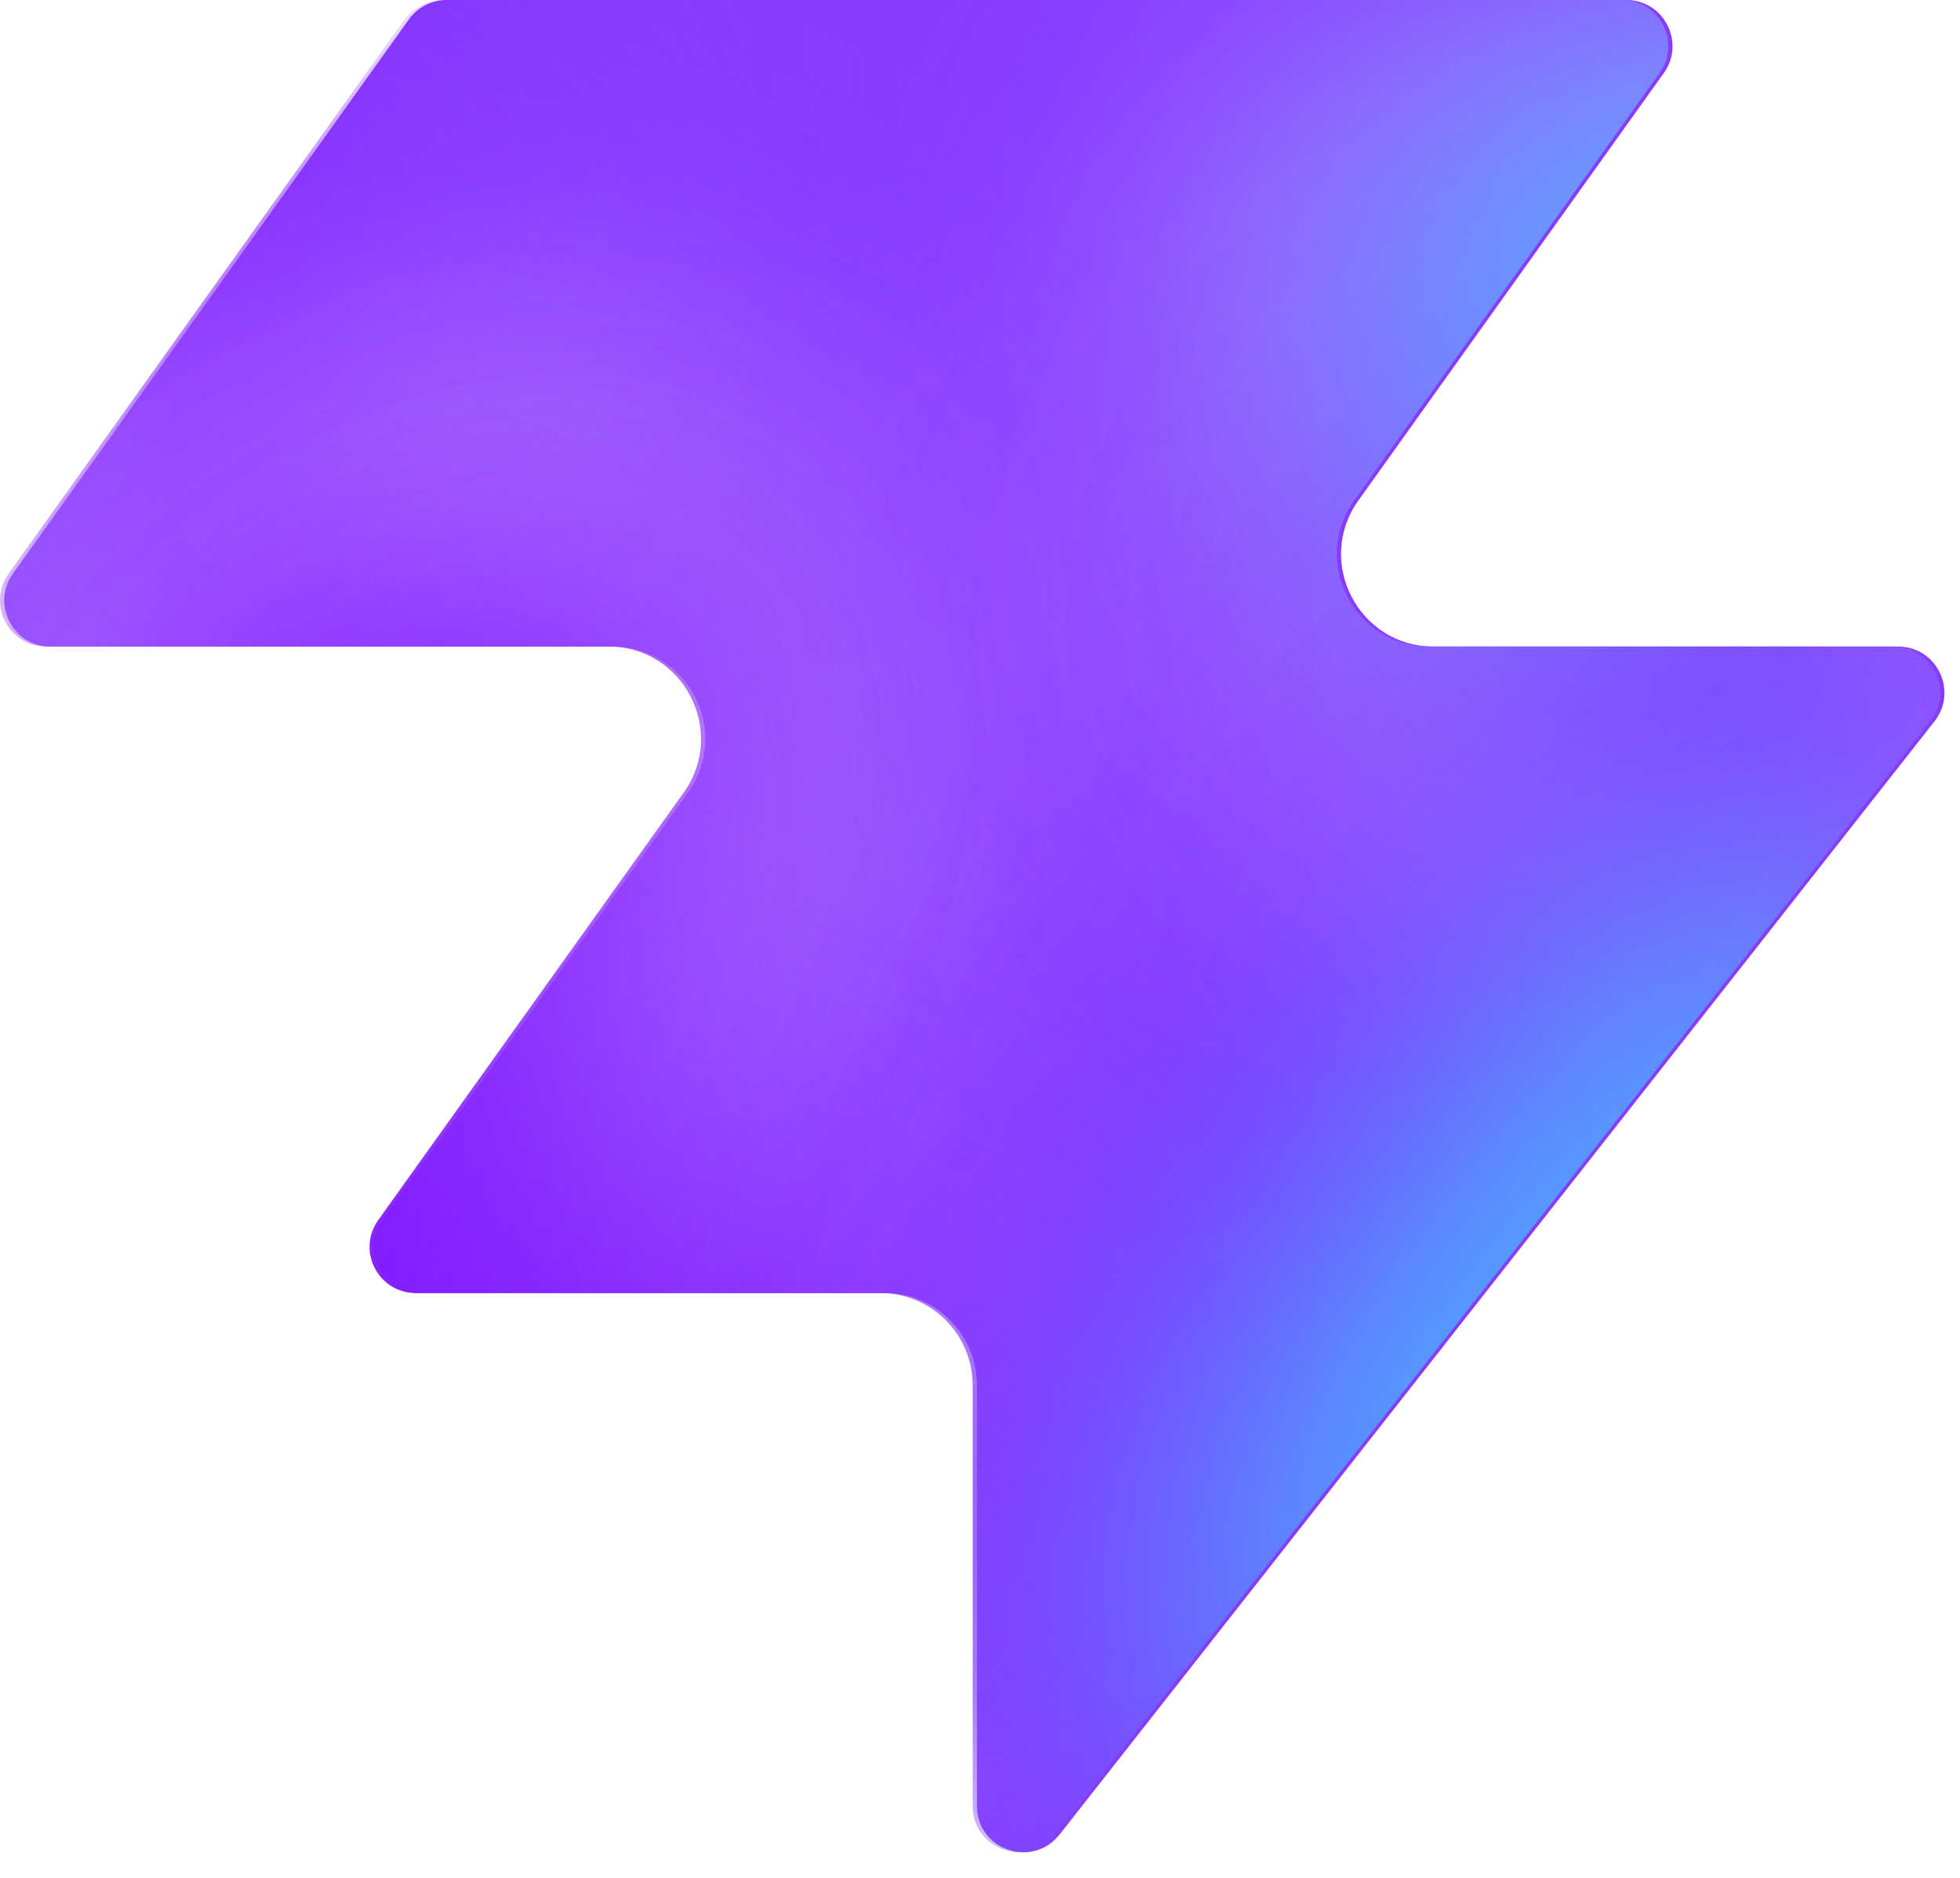
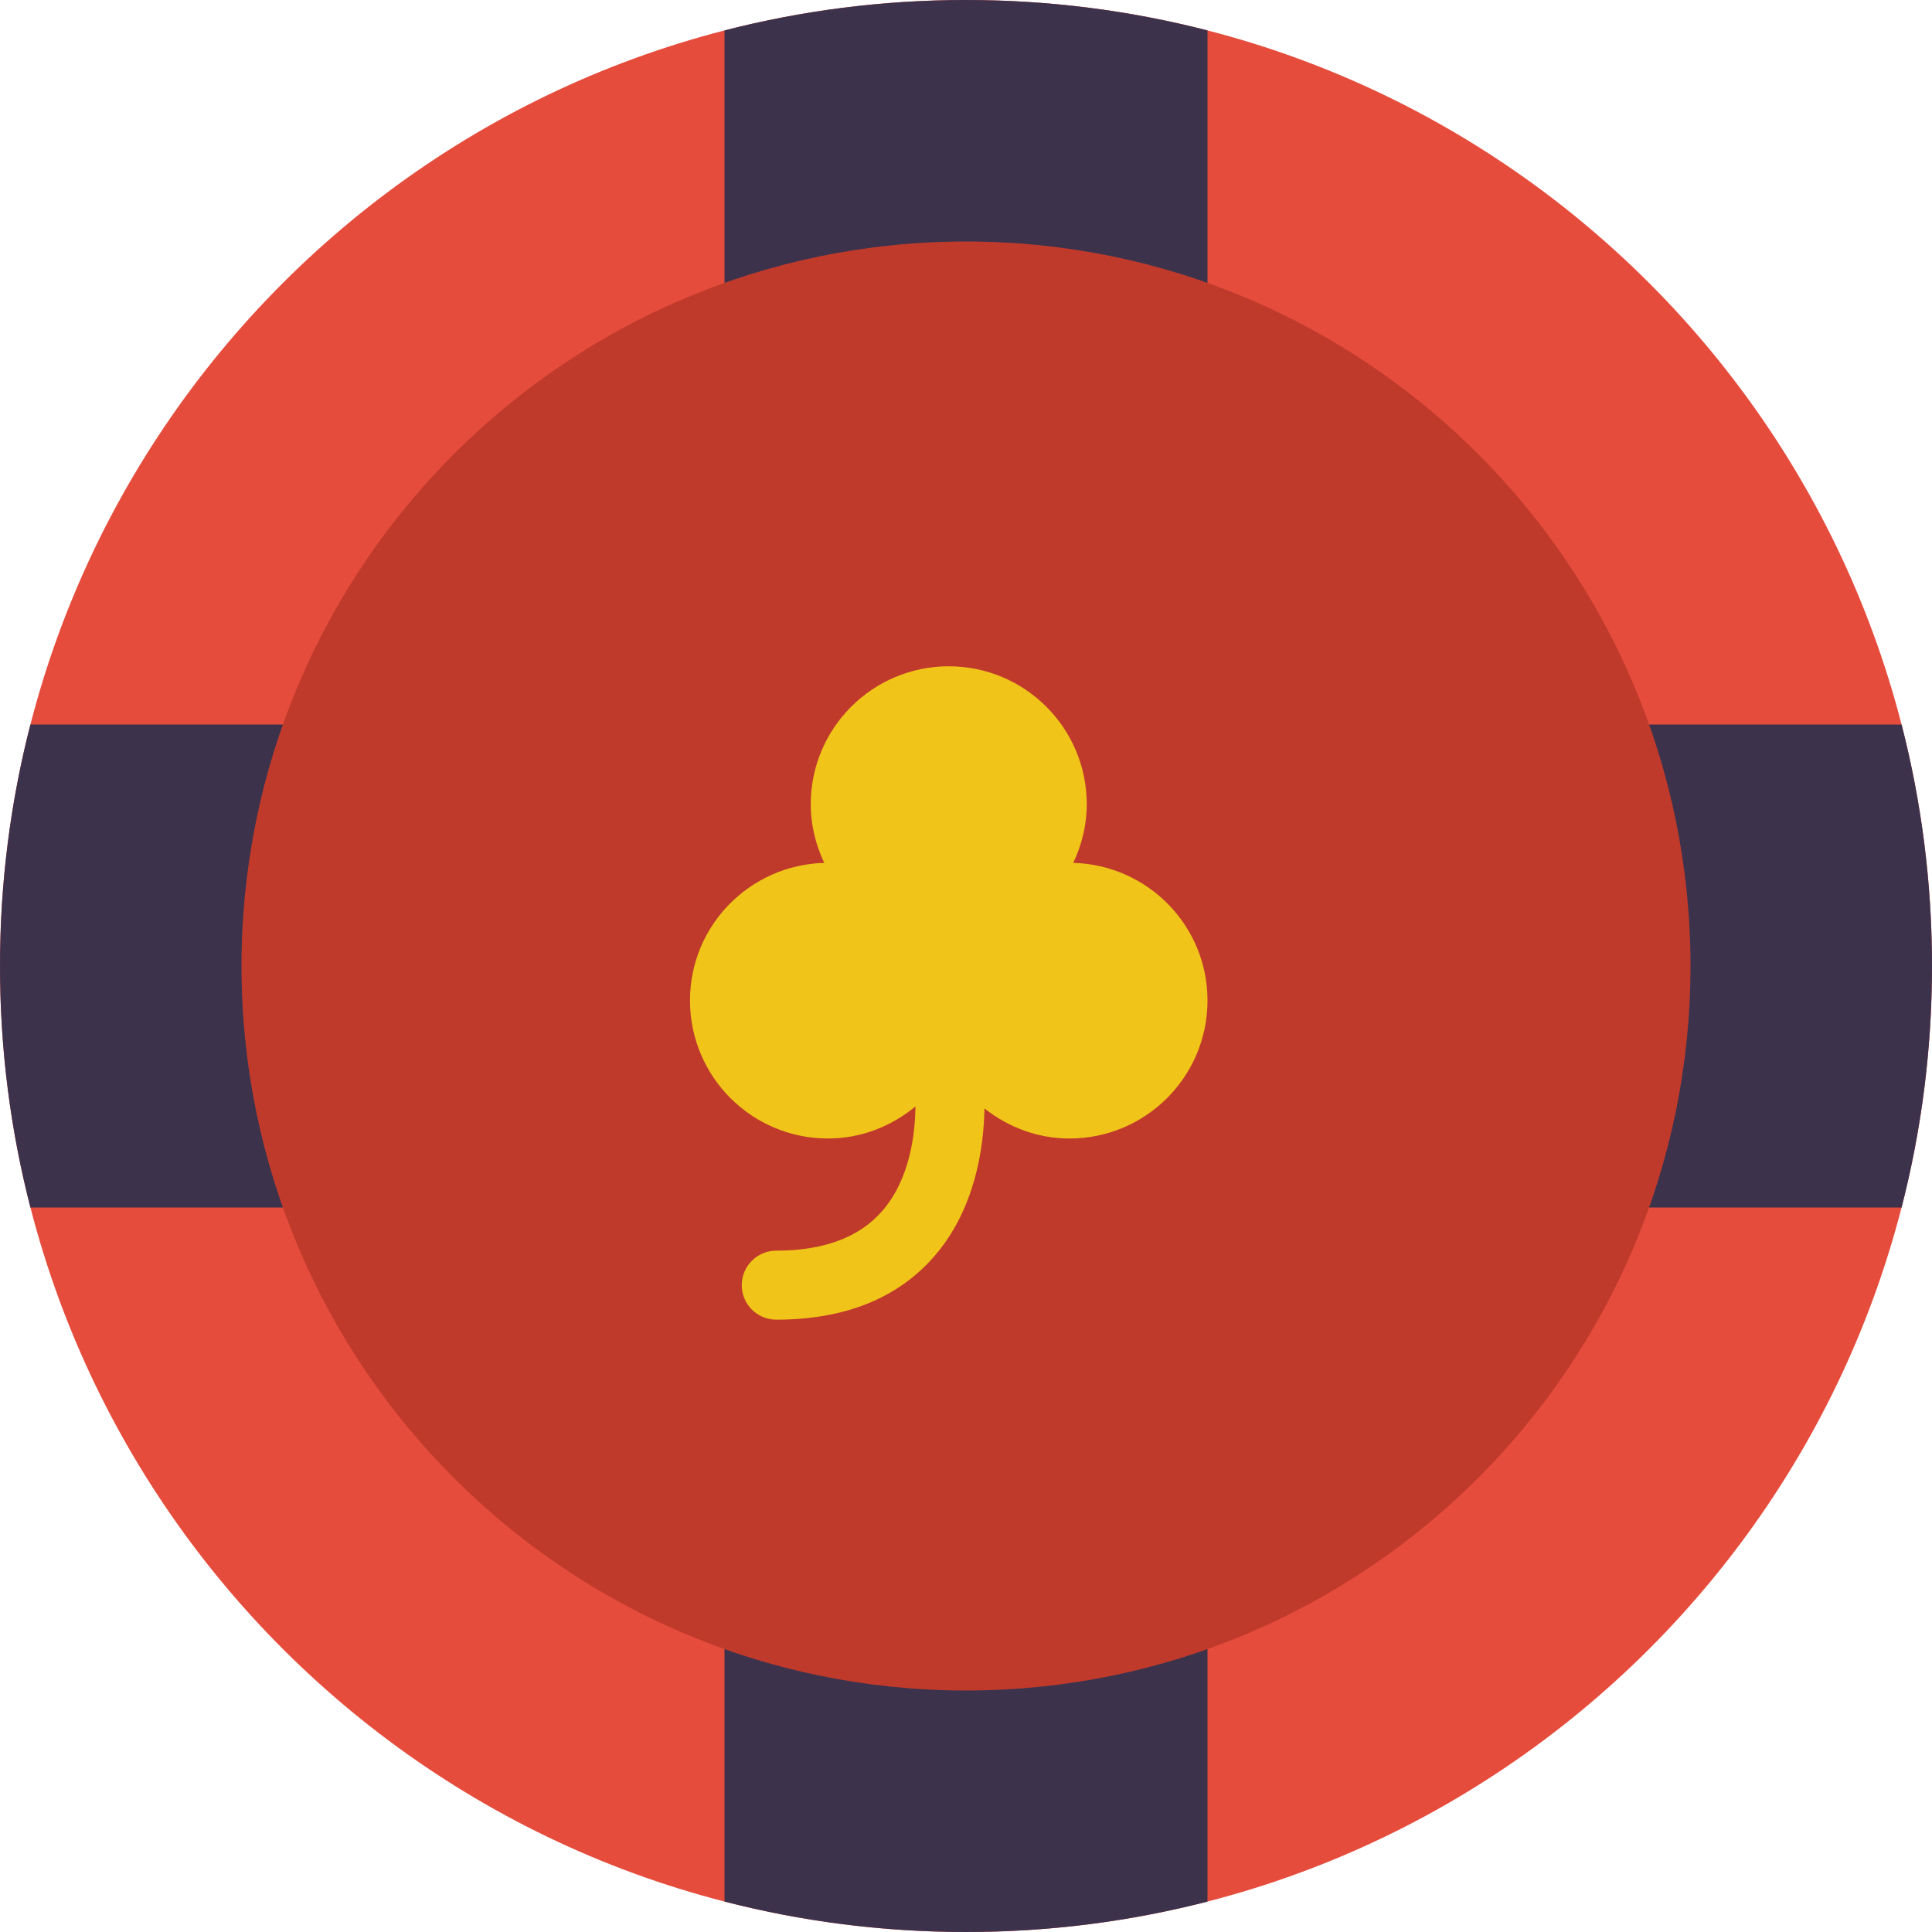
- <svg xmlns="http://www.w3.org/2000/svg" width="48" height="46" fill="none" viewBox="0 0 48 46">
-   <path fill="#863bff" d="M25.946 44.938c-.664.845-2.021.375-2.021-.698V33.937a2.26 2.26 0 0 0-2.262-2.262H10.287c-.92 0-1.456-1.04-.92-1.788l7.48-10.471c1.07-1.497 0-3.578-1.842-3.578H1.237c-.92 0-1.456-1.04-.92-1.788L10.013.474c.214-.297.556-.474.92-.474h28.894c.92 0 1.456 1.04.92 1.788l-7.48 10.471c-1.07 1.498 0 3.579 1.842 3.579h11.377c.943 0 1.473 1.088.89 1.83L25.947 44.94z" style="fill:#863bff;fill:color(display-p3 .525 .23 1);fill-opacity:1" />
-   <mask id="a" width="48" height="46" x="0" y="0" maskUnits="userSpaceOnUse" style="mask-type:alpha">
-     <path fill="#000" d="M25.842 44.938c-.664.844-2.021.375-2.021-.698V33.937a2.26 2.26 0 0 0-2.262-2.262H10.183c-.92 0-1.456-1.04-.92-1.788l7.48-10.471c1.07-1.498 0-3.579-1.842-3.579H1.133c-.92 0-1.456-1.04-.92-1.787L9.91.473c.214-.297.556-.474.92-.474h28.894c.92 0 1.456 1.04.92 1.788l-7.48 10.471c-1.07 1.498 0 3.578 1.842 3.578h11.377c.943 0 1.473 1.088.89 1.832L25.843 44.94z" style="fill:#000;fill-opacity:1" />
-   </mask>
-   <g mask="url(#a)">
-     <g filter="url(#b)">
-       <ellipse cx="5.508" cy="14.704" fill="#ede6ff" rx="5.508" ry="14.704" style="fill:#ede6ff;fill:color(display-p3 .927 .903 1);fill-opacity:1" transform="matrix(.00324 1 1 -.00324 -4.47 31.516)" />
-     </g>
-     <g filter="url(#c)">
-       <ellipse cx="10.399" cy="29.851" fill="#ede6ff" rx="10.399" ry="29.851" style="fill:#ede6ff;fill:color(display-p3 .927 .903 1);fill-opacity:1" transform="matrix(.00324 1 1 -.00324 -39.328 7.883)" />
-     </g>
-     <g filter="url(#d)">
-       <ellipse cx="5.508" cy="30.487" fill="#7e14ff" rx="5.508" ry="30.487" style="fill:#7e14ff;fill:color(display-p3 .492 .077 1);fill-opacity:1" transform="rotate(89.814 -25.913 -14.639)scale(1 -1)" />
-     </g>
-     <g filter="url(#e)">
-       <ellipse cx="5.508" cy="30.599" fill="#7e14ff" rx="5.508" ry="30.599" style="fill:#7e14ff;fill:color(display-p3 .492 .077 1);fill-opacity:1" transform="rotate(89.814 -32.644 -3.334)scale(1 -1)" />
-     </g>
-     <g filter="url(#f)">
-       <ellipse cx="5.508" cy="30.599" fill="#7e14ff" rx="5.508" ry="30.599" style="fill:#7e14ff;fill:color(display-p3 .492 .077 1);fill-opacity:1" transform="matrix(.00324 1 1 -.00324 -34.34 30.47)" />
-     </g>
-     <g filter="url(#g)">
-       <ellipse cx="14.072" cy="22.078" fill="#ede6ff" rx="14.072" ry="22.078" style="fill:#ede6ff;fill:color(display-p3 .927 .903 1);fill-opacity:1" transform="rotate(93.35 24.506 48.493)scale(-1 1)" />
-     </g>
-     <g filter="url(#h)">
-       <ellipse cx="3.47" cy="21.501" fill="#7e14ff" rx="3.47" ry="21.501" style="fill:#7e14ff;fill:color(display-p3 .492 .077 1);fill-opacity:1" transform="rotate(89.009 28.708 47.59)scale(-1 1)" />
-     </g>
-     <g filter="url(#i)">
-       <ellipse cx="3.47" cy="21.501" fill="#7e14ff" rx="3.47" ry="21.501" style="fill:#7e14ff;fill:color(display-p3 .492 .077 1);fill-opacity:1" transform="rotate(89.009 28.708 47.59)scale(-1 1)" />
-     </g>
-     <g filter="url(#j)">
-       <ellipse cx=".387" cy="8.972" fill="#7e14ff" rx="4.407" ry="29.108" style="fill:#7e14ff;fill:color(display-p3 .492 .077 1);fill-opacity:1" transform="rotate(39.51 .387 8.972)" />
-     </g>
-     <g filter="url(#k)">
-       <ellipse cx="47.523" cy="-6.092" fill="#7e14ff" rx="4.407" ry="29.108" style="fill:#7e14ff;fill:color(display-p3 .492 .077 1);fill-opacity:1" transform="rotate(37.892 47.523 -6.092)" />
-     </g>
-     <g filter="url(#l)">
-       <ellipse cx="41.412" cy="6.333" fill="#47bfff" rx="5.971" ry="9.665" style="fill:#47bfff;fill:color(display-p3 .28 .748 1);fill-opacity:1" transform="rotate(37.892 41.412 6.333)" />
-     </g>
-     <g filter="url(#m)">
-       <ellipse cx="-1.879" cy="38.332" fill="#7e14ff" rx="4.407" ry="29.108" style="fill:#7e14ff;fill:color(display-p3 .492 .077 1);fill-opacity:1" transform="rotate(37.892 -1.88 38.332)" />
-     </g>
-     <g filter="url(#n)">
-       <ellipse cx="-1.879" cy="38.332" fill="#7e14ff" rx="4.407" ry="29.108" style="fill:#7e14ff;fill:color(display-p3 .492 .077 1);fill-opacity:1" transform="rotate(37.892 -1.88 38.332)" />
-     </g>
-     <g filter="url(#o)">
-       <ellipse cx="35.651" cy="29.907" fill="#7e14ff" rx="4.407" ry="29.108" style="fill:#7e14ff;fill:color(display-p3 .492 .077 1);fill-opacity:1" transform="rotate(37.892 35.651 29.907)" />
-     </g>
-     <g filter="url(#p)">
-       <ellipse cx="38.418" cy="32.4" fill="#47bfff" rx="5.971" ry="15.297" style="fill:#47bfff;fill:color(display-p3 .28 .748 1);fill-opacity:1" transform="rotate(37.892 38.418 32.4)" />
-     </g>
+ <svg xmlns="http://www.w3.org/2000/svg" height="800px" width="800px" version="1.1" id="Capa_1" viewBox="0 0 56 56" xml:space="preserve">
+   <g>
+     <circle style="fill:#E64C3C;" cx="28" cy="28" r="28" />
+     <path style="fill:#3D324C;" d="M28,14c2.465,0,4.818,0.47,7,1.289V0.882C32.763,0.306,30.417,0,28,0s-4.763,0.306-7,0.882v14.407   C23.182,14.47,25.535,14,28,14z" />
+     <path style="fill:#3D324C;" d="M28,42c-2.465,0-4.818-0.47-7-1.289v14.407C23.237,55.694,25.583,56,28,56s4.763-0.306,7-0.882   V40.711C32.818,41.53,30.465,42,28,42z" />
+     <path style="fill:#3D324C;" d="M42,28c0,2.465-0.47,4.818-1.289,7h14.407C55.694,32.763,56,30.417,56,28s-0.306-4.763-0.882-7   H40.711C41.53,23.182,42,25.535,42,28z" />
+     <path style="fill:#3D324C;" d="M14,28c0-2.465,0.47-4.818,1.289-7H0.882C0.306,23.237,0,25.583,0,28c0,2.417,0.306,4.763,0.882,7   h14.407C14.47,32.818,14,30.465,14,28z" />
+     <path style="fill:#C03A2B;" d="M28,49C16.42,49,7,39.58,7,28S16.42,7,28,7s21,9.42,21,21S39.58,49,28,49z" />
+     <path style="fill:#F0C419;" d="M31.109,25.011c0.244-0.517,0.391-1.089,0.391-1.698c0-2.209-1.791-4-4-4s-4,1.791-4,4   c0,0.61,0.147,1.181,0.391,1.698C21.734,25.07,20,26.828,20,29c0,2.209,1.791,4,4,4c0.968,0,1.843-0.358,2.535-0.929   c-0.009,0.796-0.157,2.114-0.976,3.045c-0.662,0.753-1.691,1.135-3.059,1.135c-0.553,0-1,0.447-1,1s0.447,1,1,1   c1.975,0,3.513-0.614,4.571-1.826c1.206-1.38,1.445-3.184,1.464-4.295C29.217,32.666,30.065,33,31,33c2.209,0,4-1.791,4-4   C35,26.828,33.266,25.07,31.109,25.011z" />
  </g>
-   <defs>
-     <filter id="b" width="60.045" height="41.654" x="-19.77" y="16.149" color-interpolation-filters="sRGB" filterUnits="userSpaceOnUse">
-       <feFlood flood-opacity="0" result="BackgroundImageFix" />
-       <feBlend in="SourceGraphic" in2="BackgroundImageFix" result="shape" />
-       <feGaussianBlur result="effect1_foregroundBlur_2002_17158" stdDeviation="7.659" />
-     </filter>
-     <filter id="c" width="90.34" height="51.437" x="-54.613" y="-7.533" color-interpolation-filters="sRGB" filterUnits="userSpaceOnUse">
-       <feFlood flood-opacity="0" result="BackgroundImageFix" />
-       <feBlend in="SourceGraphic" in2="BackgroundImageFix" result="shape" />
-       <feGaussianBlur result="effect1_foregroundBlur_2002_17158" stdDeviation="7.659" />
-     </filter>
-     <filter id="d" width="79.355" height="29.4" x="-49.64" y="2.03" color-interpolation-filters="sRGB" filterUnits="userSpaceOnUse">
-       <feFlood flood-opacity="0" result="BackgroundImageFix" />
-       <feBlend in="SourceGraphic" in2="BackgroundImageFix" result="shape" />
-       <feGaussianBlur result="effect1_foregroundBlur_2002_17158" stdDeviation="4.596" />
-     </filter>
-     <filter id="e" width="79.579" height="29.4" x="-45.045" y="20.029" color-interpolation-filters="sRGB" filterUnits="userSpaceOnUse">
-       <feFlood flood-opacity="0" result="BackgroundImageFix" />
-       <feBlend in="SourceGraphic" in2="BackgroundImageFix" result="shape" />
-       <feGaussianBlur result="effect1_foregroundBlur_2002_17158" stdDeviation="4.596" />
-     </filter>
-     <filter id="f" width="79.579" height="29.4" x="-43.513" y="21.178" color-interpolation-filters="sRGB" filterUnits="userSpaceOnUse">
-       <feFlood flood-opacity="0" result="BackgroundImageFix" />
-       <feBlend in="SourceGraphic" in2="BackgroundImageFix" result="shape" />
-       <feGaussianBlur result="effect1_foregroundBlur_2002_17158" stdDeviation="4.596" />
-     </filter>
-     <filter id="g" width="74.749" height="58.852" x="15.756" y="-17.901" color-interpolation-filters="sRGB" filterUnits="userSpaceOnUse">
-       <feFlood flood-opacity="0" result="BackgroundImageFix" />
-       <feBlend in="SourceGraphic" in2="BackgroundImageFix" result="shape" />
-       <feGaussianBlur result="effect1_foregroundBlur_2002_17158" stdDeviation="7.659" />
-     </filter>
-     <filter id="h" width="61.377" height="25.362" x="23.548" y="2.284" color-interpolation-filters="sRGB" filterUnits="userSpaceOnUse">
-       <feFlood flood-opacity="0" result="BackgroundImageFix" />
-       <feBlend in="SourceGraphic" in2="BackgroundImageFix" result="shape" />
-       <feGaussianBlur result="effect1_foregroundBlur_2002_17158" stdDeviation="4.596" />
-     </filter>
-     <filter id="i" width="61.377" height="25.362" x="23.548" y="2.284" color-interpolation-filters="sRGB" filterUnits="userSpaceOnUse">
-       <feFlood flood-opacity="0" result="BackgroundImageFix" />
-       <feBlend in="SourceGraphic" in2="BackgroundImageFix" result="shape" />
-       <feGaussianBlur result="effect1_foregroundBlur_2002_17158" stdDeviation="4.596" />
-     </filter>
-     <filter id="j" width="56.045" height="63.649" x="-27.636" y="-22.853" color-interpolation-filters="sRGB" filterUnits="userSpaceOnUse">
-       <feFlood flood-opacity="0" result="BackgroundImageFix" />
-       <feBlend in="SourceGraphic" in2="BackgroundImageFix" result="shape" />
-       <feGaussianBlur result="effect1_foregroundBlur_2002_17158" stdDeviation="4.596" />
-     </filter>
-     <filter id="k" width="54.814" height="64.646" x="20.116" y="-38.415" color-interpolation-filters="sRGB" filterUnits="userSpaceOnUse">
-       <feFlood flood-opacity="0" result="BackgroundImageFix" />
-       <feBlend in="SourceGraphic" in2="BackgroundImageFix" result="shape" />
-       <feGaussianBlur result="effect1_foregroundBlur_2002_17158" stdDeviation="4.596" />
-     </filter>
-     <filter id="l" width="33.541" height="35.313" x="24.641" y="-11.323" color-interpolation-filters="sRGB" filterUnits="userSpaceOnUse">
-       <feFlood flood-opacity="0" result="BackgroundImageFix" />
-       <feBlend in="SourceGraphic" in2="BackgroundImageFix" result="shape" />
-       <feGaussianBlur result="effect1_foregroundBlur_2002_17158" stdDeviation="4.596" />
-     </filter>
-     <filter id="m" width="54.814" height="64.646" x="-29.286" y="6.009" color-interpolation-filters="sRGB" filterUnits="userSpaceOnUse">
-       <feFlood flood-opacity="0" result="BackgroundImageFix" />
-       <feBlend in="SourceGraphic" in2="BackgroundImageFix" result="shape" />
-       <feGaussianBlur result="effect1_foregroundBlur_2002_17158" stdDeviation="4.596" />
-     </filter>
-     <filter id="n" width="54.814" height="64.646" x="-29.286" y="6.009" color-interpolation-filters="sRGB" filterUnits="userSpaceOnUse">
-       <feFlood flood-opacity="0" result="BackgroundImageFix" />
-       <feBlend in="SourceGraphic" in2="BackgroundImageFix" result="shape" />
-       <feGaussianBlur result="effect1_foregroundBlur_2002_17158" stdDeviation="4.596" />
-     </filter>
-     <filter id="o" width="54.814" height="64.646" x="8.244" y="-2.416" color-interpolation-filters="sRGB" filterUnits="userSpaceOnUse">
-       <feFlood flood-opacity="0" result="BackgroundImageFix" />
-       <feBlend in="SourceGraphic" in2="BackgroundImageFix" result="shape" />
-       <feGaussianBlur result="effect1_foregroundBlur_2002_17158" stdDeviation="4.596" />
-     </filter>
-     <filter id="p" width="39.409" height="43.623" x="18.713" y="10.588" color-interpolation-filters="sRGB" filterUnits="userSpaceOnUse">
-       <feFlood flood-opacity="0" result="BackgroundImageFix" />
-       <feBlend in="SourceGraphic" in2="BackgroundImageFix" result="shape" />
-       <feGaussianBlur result="effect1_foregroundBlur_2002_17158" stdDeviation="4.596" />
-     </filter>
-   </defs>
</svg>
